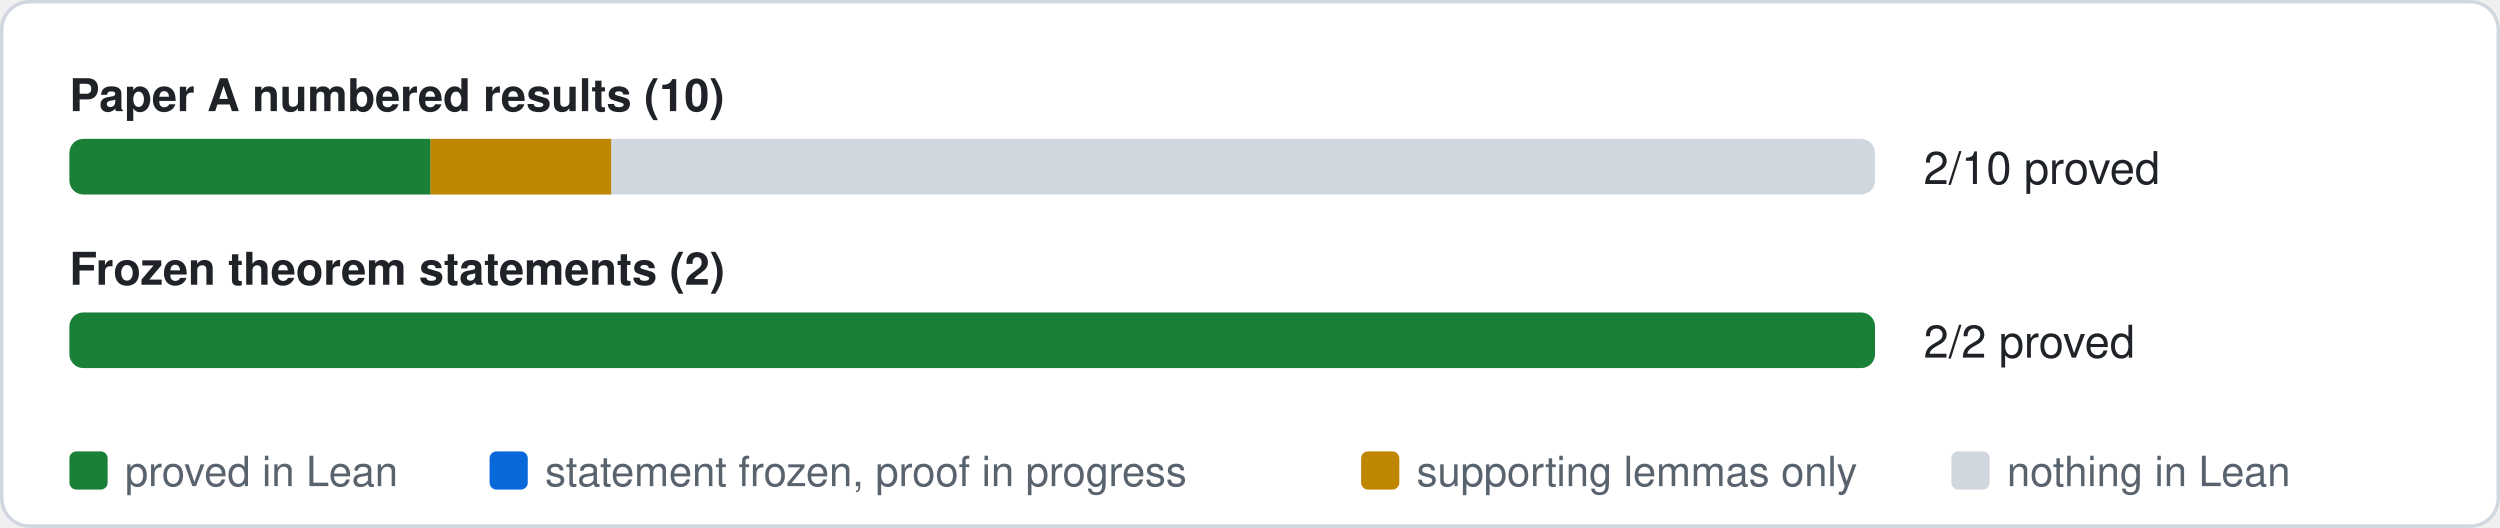
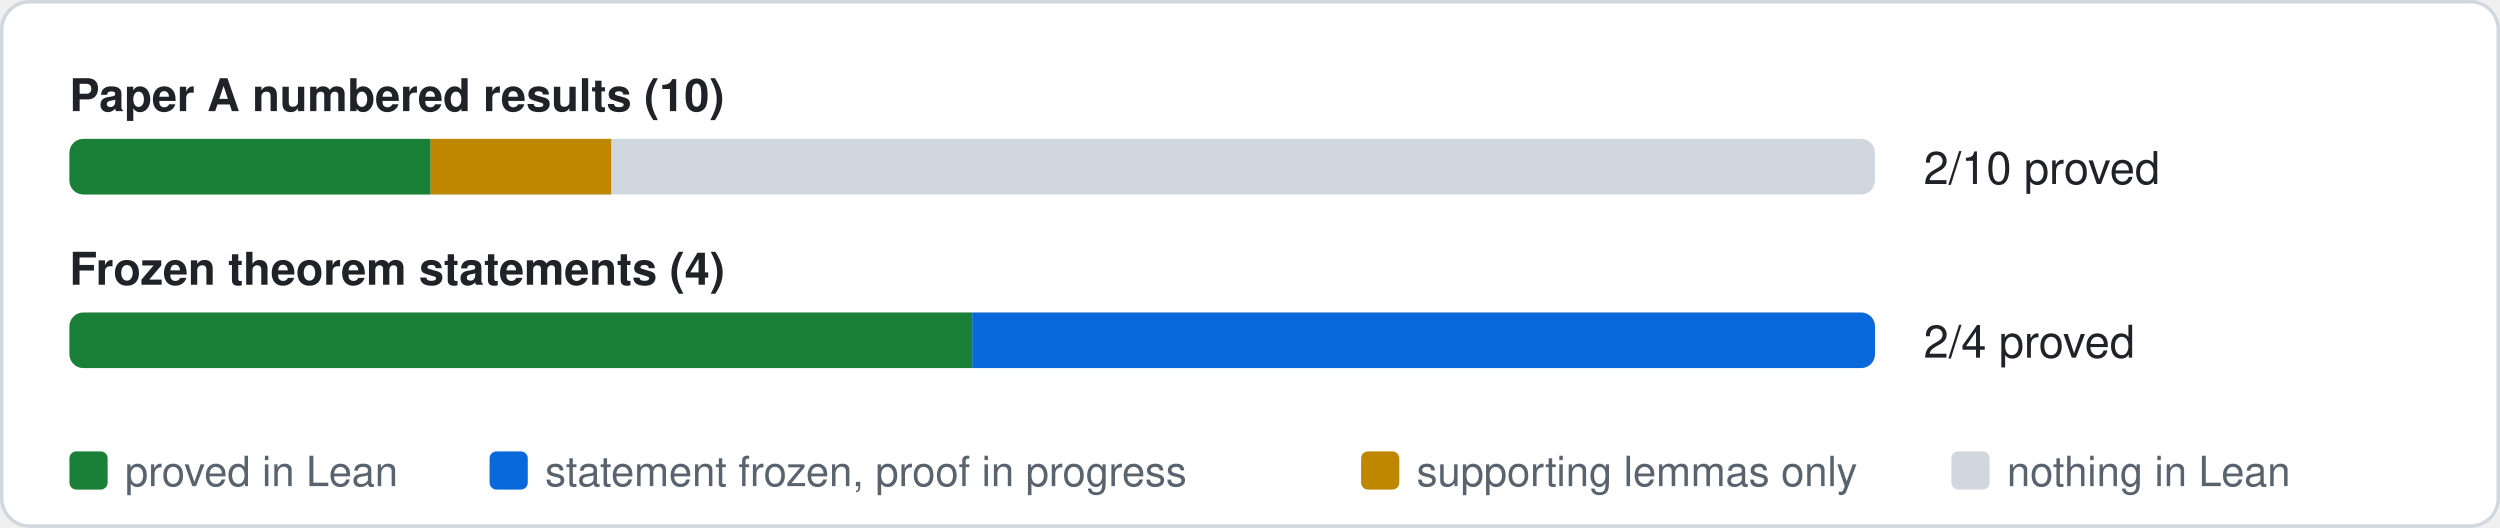
<svg xmlns="http://www.w3.org/2000/svg" width="720" height="152" viewBox="0 0 720 152" role="img" aria-label="Formalization progress">
  <rect x="0.5" y="0.5" width="719" height="151" rx="8" fill="#ffffff" stroke="#d0d7de" />
  <g font-family="-apple-system,BlinkMacSystemFont,'Segoe UI',Helvetica,Arial,sans-serif" font-size="13" fill="#1f2328">
    <text x="20" y="32" font-weight="600">Paper A numbered results (10)</text>
    <clipPath id="bar0">
      <rect x="20" y="40" width="520" height="16" rx="4" />
    </clipPath>
    <g clip-path="url(#bar0)">
      <rect x="20" y="40" width="520" height="16" fill="#d0d7de" />
      <rect x="20.0" y="40" width="104.0" height="16" fill="#1a7f37" />
      <rect x="124.0" y="40" width="52.0" height="16" fill="#bf8700" />
    </g>
    <text x="554" y="53">2/10 proved</text>
-     <text x="20" y="82" font-weight="600">Frozen theorem statements (2)</text>
+     <text x="20" y="82" font-weight="600">Frozen theorem statements (4)</text>
    <clipPath id="bar1">
      <rect x="20" y="90" width="520" height="16" rx="4" />
    </clipPath>
    <g clip-path="url(#bar1)">
      <rect x="20" y="90" width="520" height="16" fill="#d0d7de" />
-       <rect x="20.0" y="90" width="520.0" height="16" fill="#1a7f37" />
+       <rect x="20.0" y="90" width="260.0" height="16" fill="#1a7f37" />
+       <rect x="280.0" y="90" width="260.0" height="16" fill="#0969da" />
    </g>
-     <text x="554" y="103">2/2 proved</text>
+     <text x="554" y="103">2/4 proved</text>
    <rect x="20" y="130" width="11" height="11" rx="2" fill="#1a7f37" />
    <text x="36" y="140" font-size="12" fill="#59636e">proved in Lean</text>
    <rect x="141" y="130" width="11" height="11" rx="2" fill="#0969da" />
    <text x="157" y="140" font-size="12" fill="#59636e">statement frozen, proof in progress</text>
    <rect x="392" y="130" width="11" height="11" rx="2" fill="#bf8700" />
    <text x="408" y="140" font-size="12" fill="#59636e">supporting lemmas only</text>
    <rect x="562" y="130" width="11" height="11" rx="2" fill="#d0d7de" />
    <text x="578" y="140" font-size="12" fill="#59636e">nothing in Lean</text>
  </g>
</svg>
